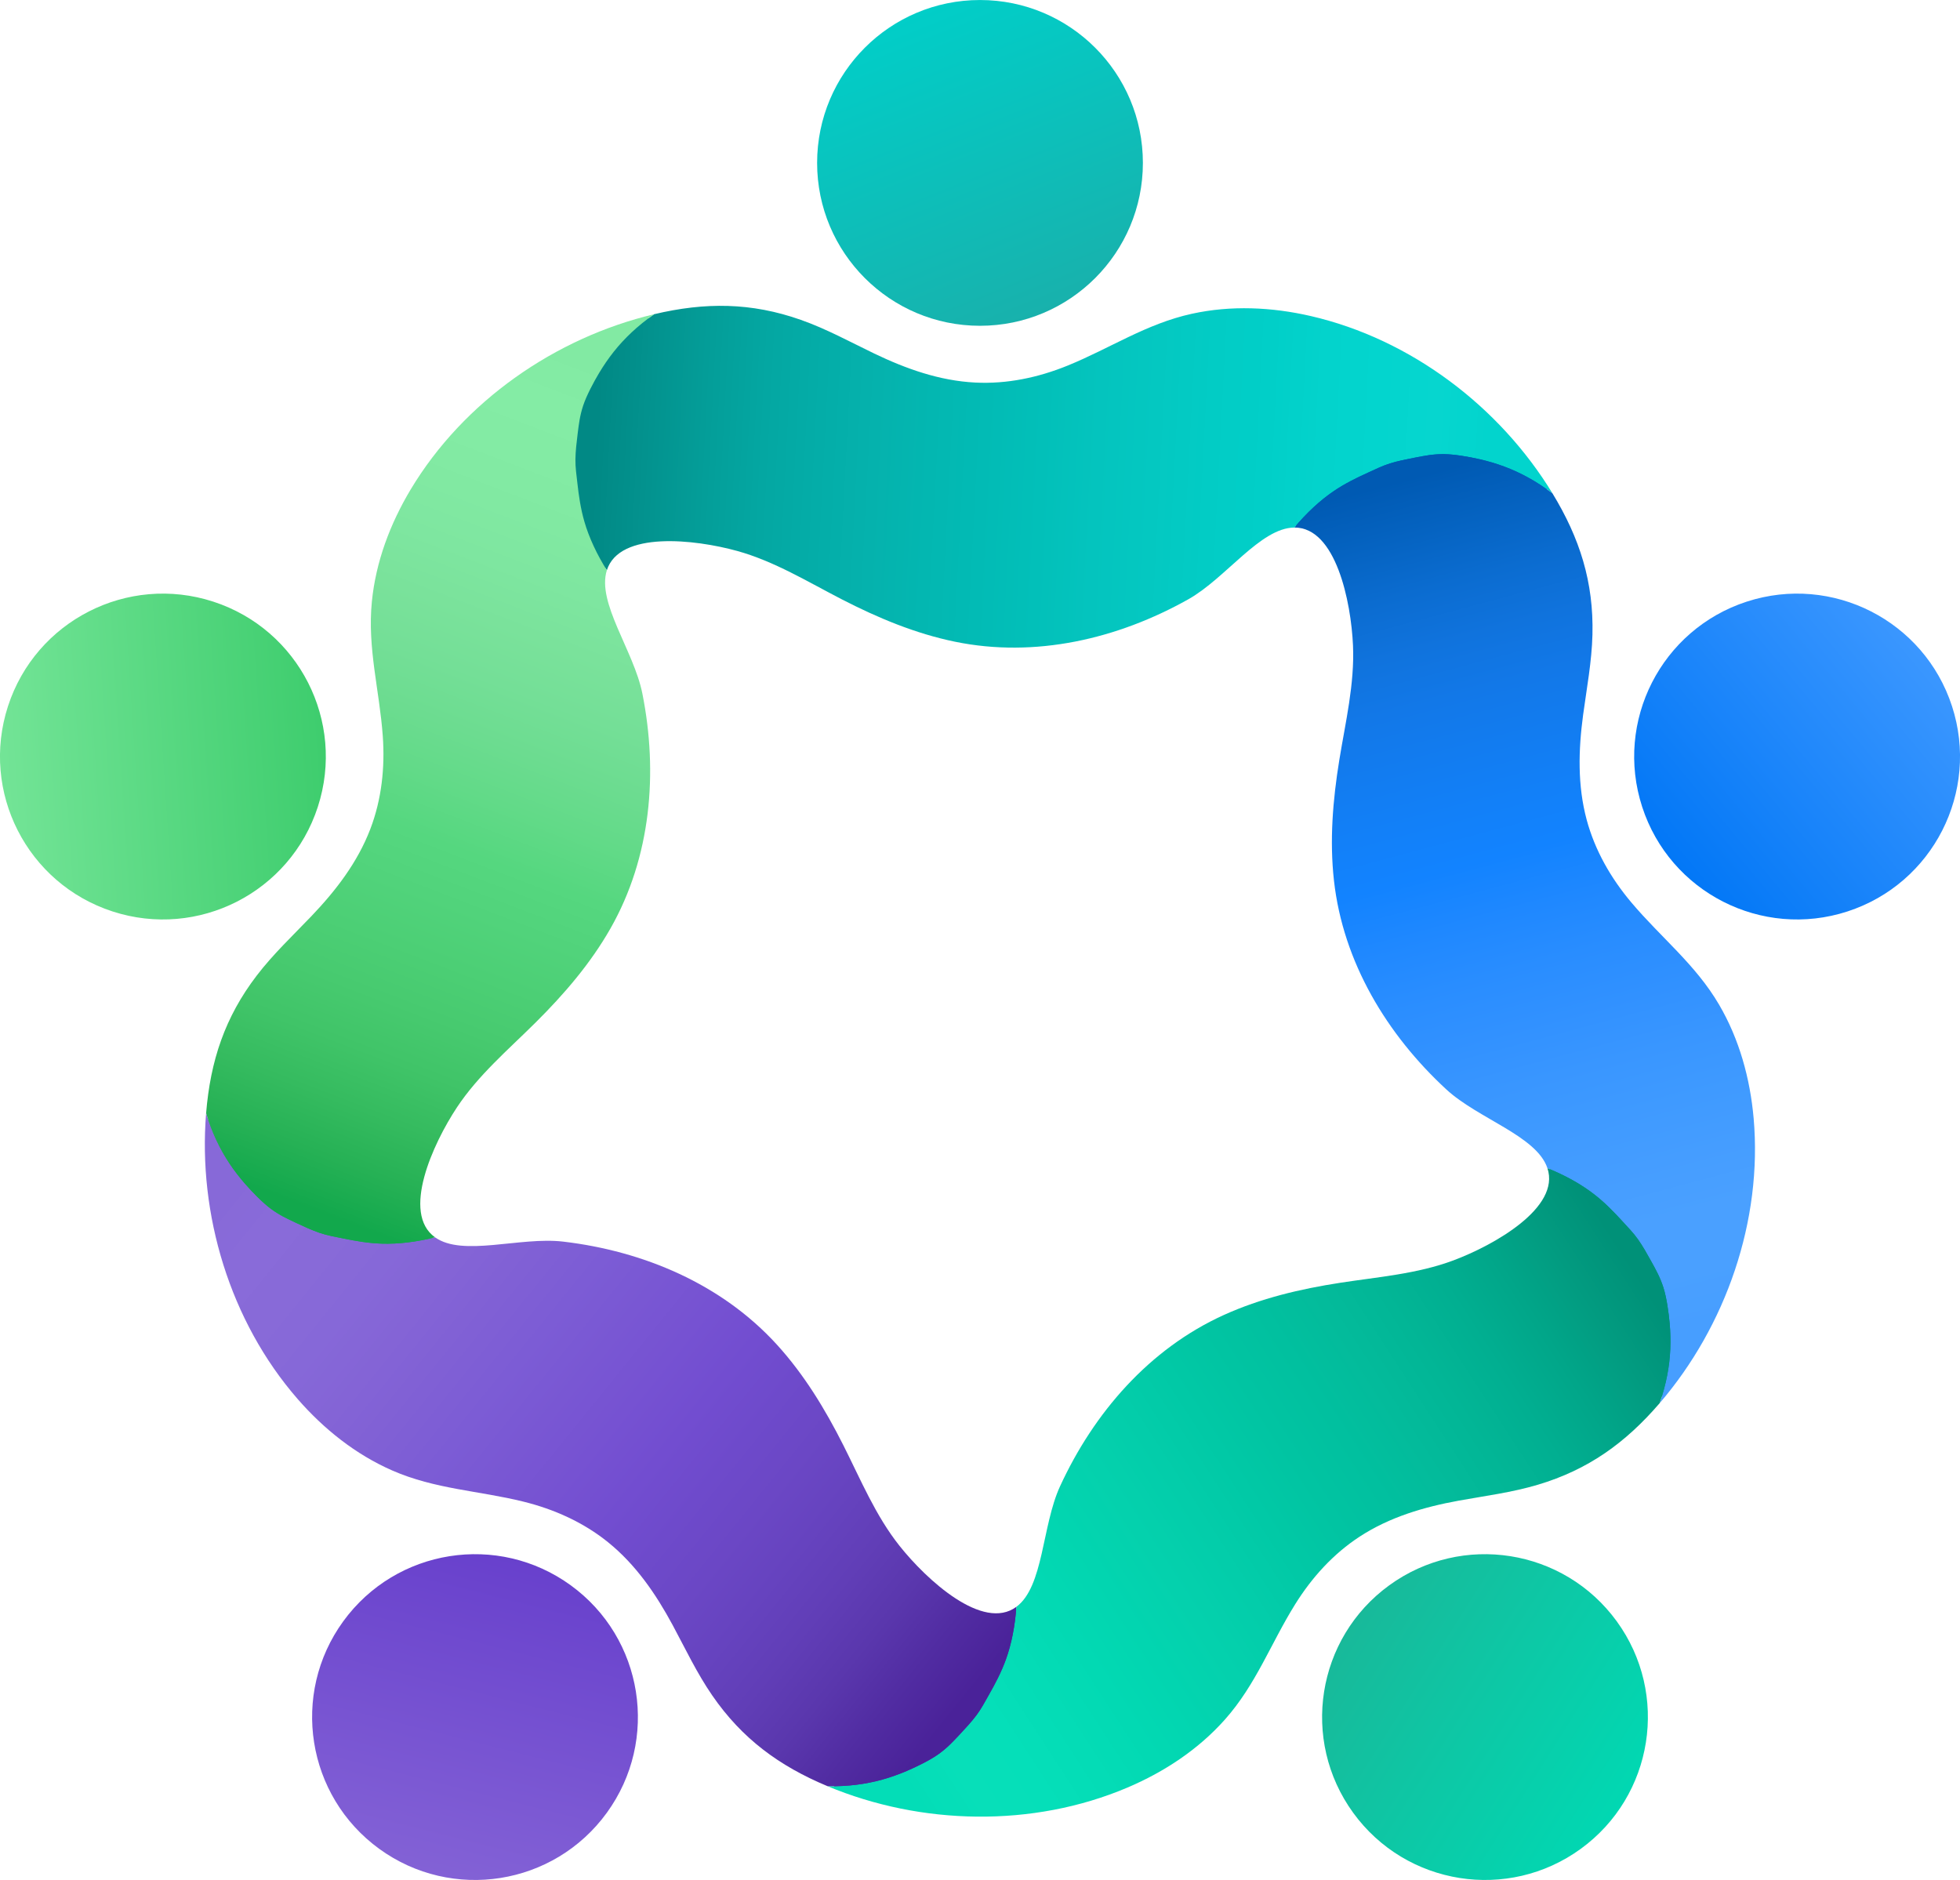
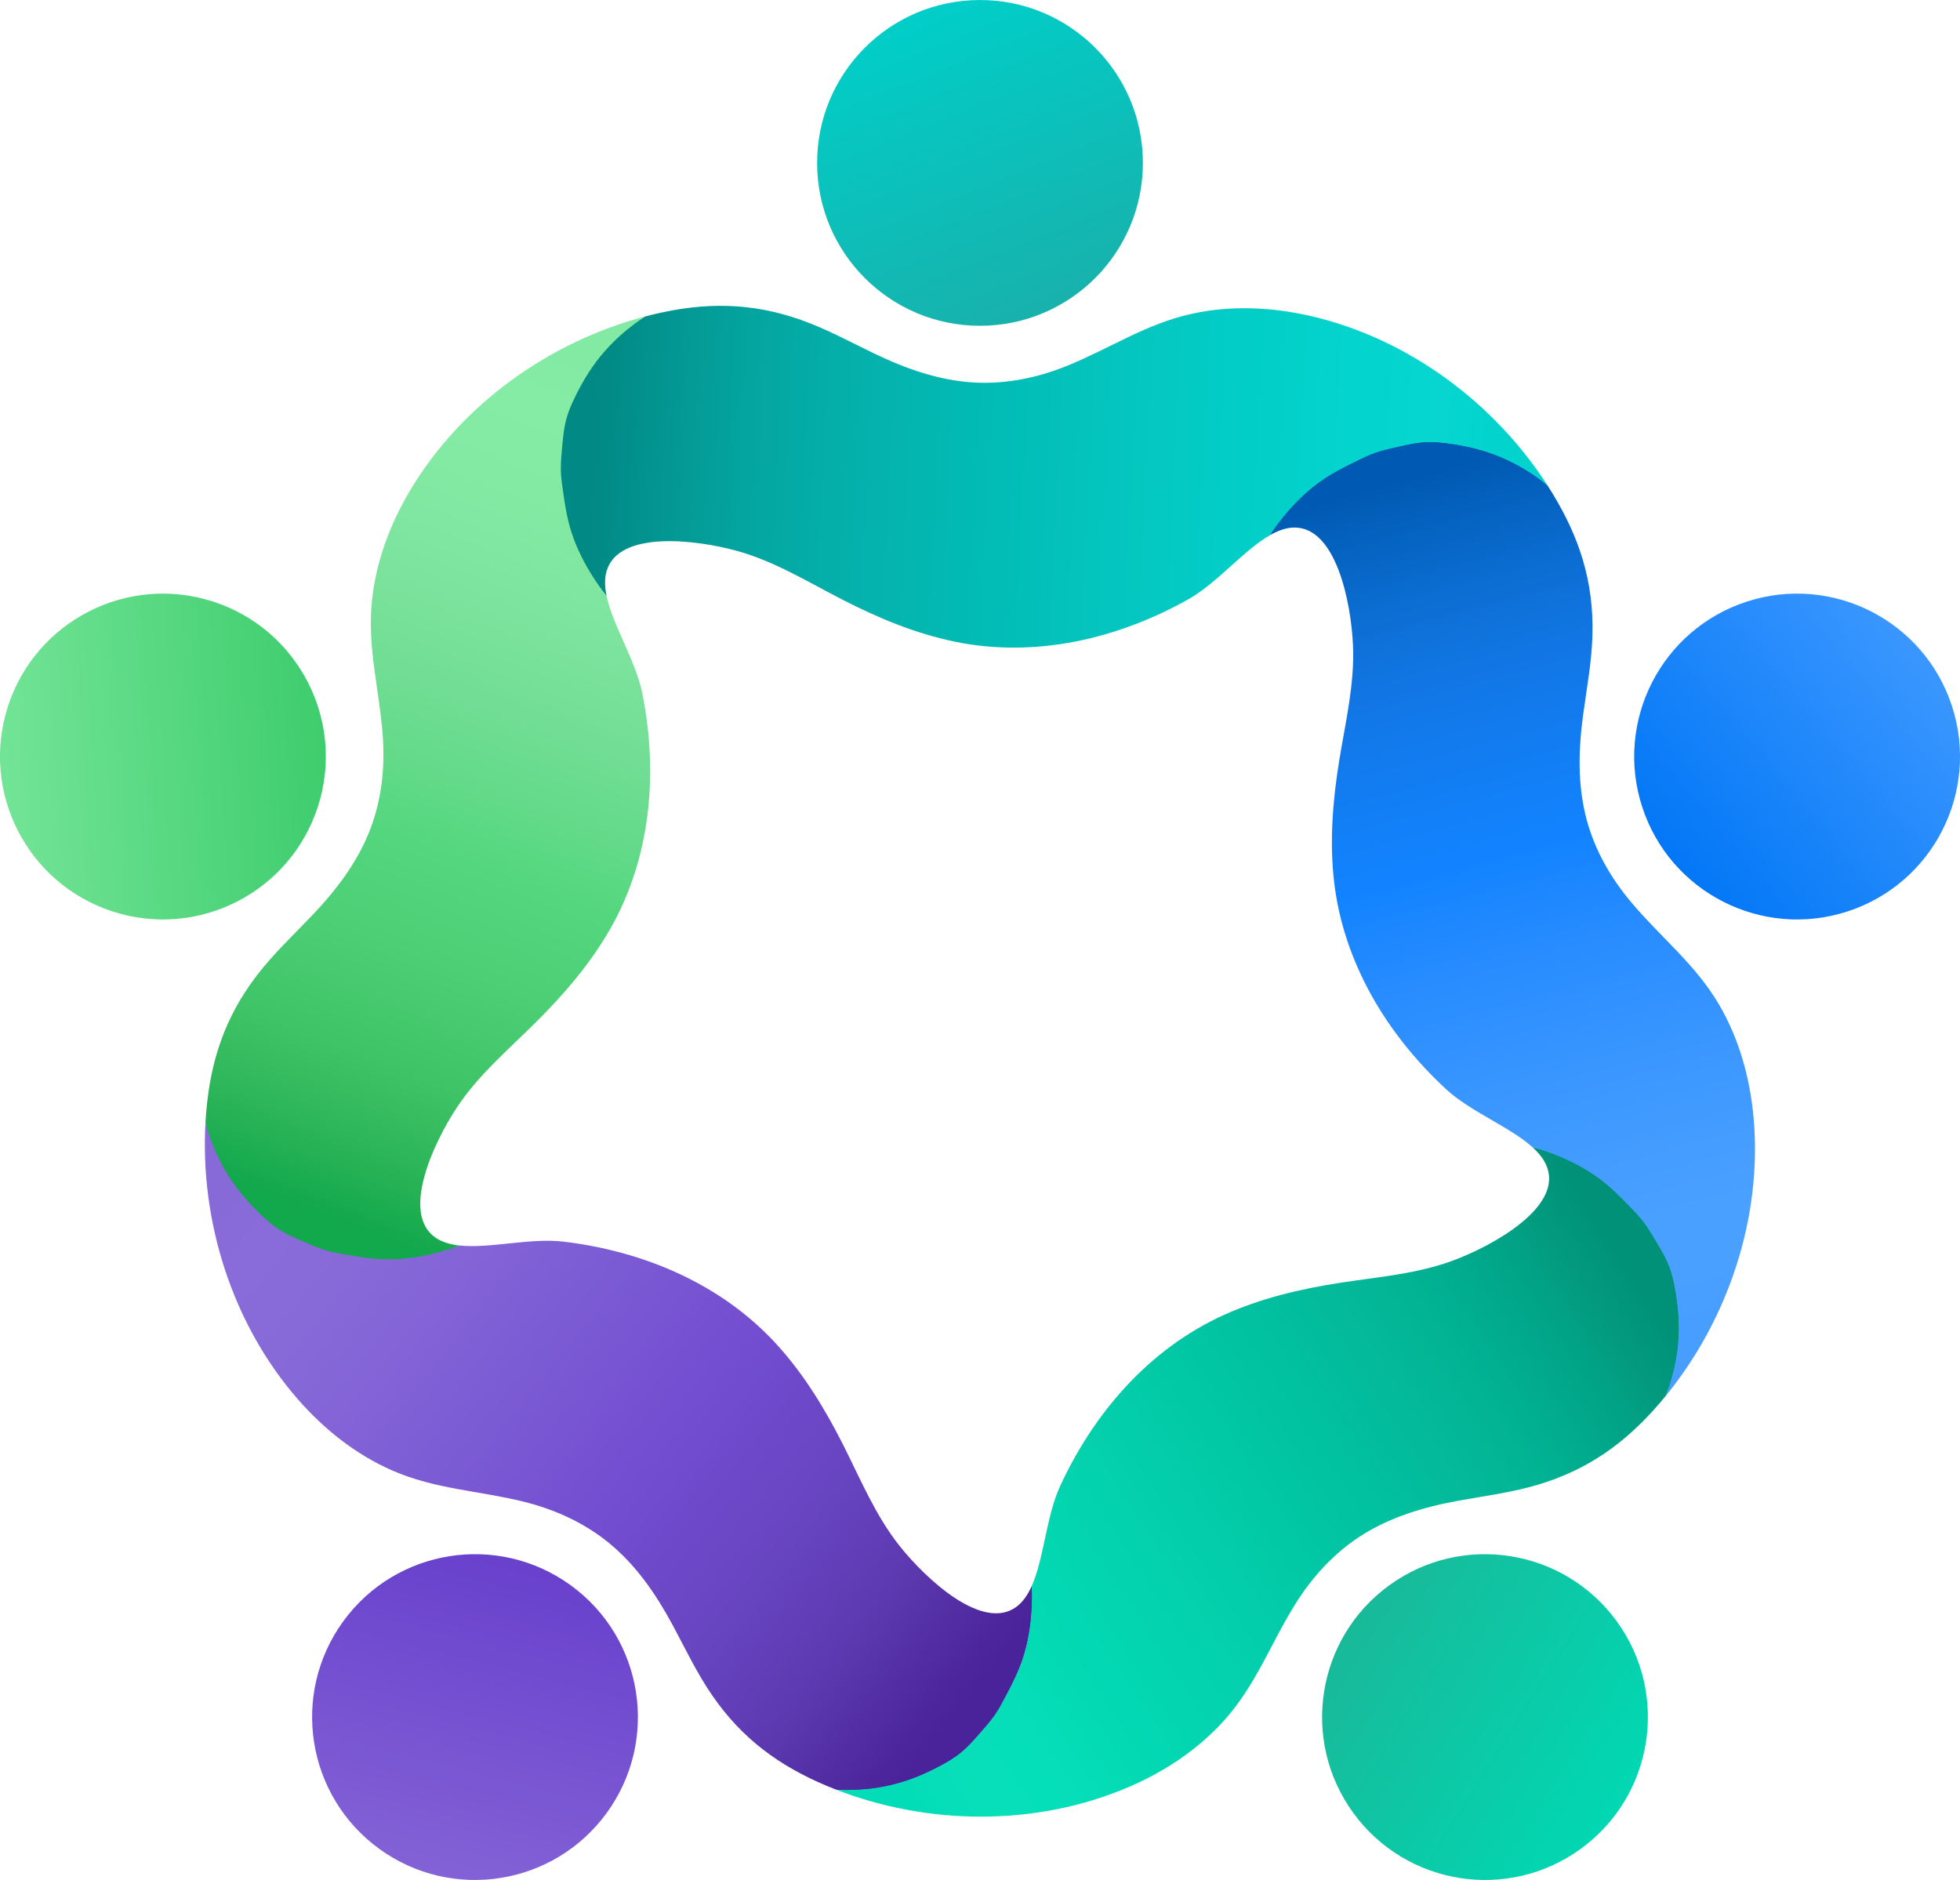
<svg xmlns="http://www.w3.org/2000/svg" viewBox="21.64 15 705.72 676.92" width="705.72" height="676.92" role="img" aria-label="Balsm - five identical ribbons joined in a symmetric ring">
  <defs>
-     <path id="ribbon" d="M257.162 128.139C254.157 130.243 251.488 132.406 249.088 134.650C246.688 136.894 244.556 139.220 242.626 141.651C240.695 144.082 238.964 146.618 237.367 149.282C235.389 152.581 232.823 157.397 231.623 161.011C230.413 164.694 230.078 167.572 229.607 171.350C229.241 174.338 228.875 177.356 228.828 180.366C228.783 183.256 229.208 186.028 229.522 188.890C230.047 193.583 230.712 198.166 232.027 202.724C232.876 205.667 234.005 208.631 235.372 211.580C236.739 214.528 238.343 217.460 240.141 220.338C244.653 206.066 271.892 209.180 287.050 213.373C300.470 217.096 312.460 224.481 324.756 230.808C337.680 237.458 351.179 243.121 365.484 246.059C394.382 251.996 424.070 245.067 449.488 230.795C463.109 223.139 475.443 205.049 487.682 204.952C489.863 202.352 492.156 199.920 494.538 197.710C496.919 195.499 499.390 193.509 501.926 191.792C505.855 189.133 510.008 187.084 514.309 185.134C516.934 183.951 519.439 182.691 522.201 181.840C525.078 180.955 528.062 180.370 531.017 179.795C534.755 179.076 537.596 178.505 541.473 178.518C545.281 178.542 550.654 179.494 554.403 180.356C557.430 181.052 560.377 181.914 563.285 182.999C566.194 184.084 569.065 185.393 571.940 186.982C574.816 188.571 577.698 190.441 580.628 192.649C561.647 161.481 529.688 137.109 493.532 128.783C479.520 125.567 464.883 124.887 450.776 127.980C434.356 131.571 421.268 140.460 406.004 146.658C395.451 150.950 384.177 153.329 372.750 152.747C359.914 152.087 347.877 147.802 336.387 142.279C327.659 138.072 319.135 133.396 309.972 130.166C292.146 123.879 275.564 123.775 257.162 128.139Z" />
-     <path id="seam" d="M254.65 128.97L254.10 129.37L253.53 129.75L252.96 130.13L252.38 130.49L251.80 130.84L251.22 131.18L250.63 131.52L250.05 131.86L249.47 132.19L248.88 132.52L248.31 132.86L247.73 133.20L247 133.65L246.28 134.12L245.57 134.59L244.88 135.09L244.22 135.60L243.58 136.14L242.96 136.70L242.38 137.29L241.83 137.90L241.30 138.52L240.79 139.15L240.28 139.79L239.78 140.42L239.28 141.07L238.80 141.71L238.33 142.36L237.86 143.02L237.40 143.68L236.95 144.34L236.50 145.01L236.07 145.69L235.64 146.37L235.21 147.05L234.79 147.74L234.27 148.62L233.73 149.56L233.18 150.55L232.62 151.57L232.07 152.62L231.52 153.68L230.99 154.76L230.48 155.84L230 156.92L229.55 157.99L229.14 159.04L228.78 160.06L228.47 161.05L228.19 162L227.95 162.93L227.74 163.84L227.55 164.73L227.38 165.62L227.24 166.50L227.10 167.37L226.98 168.25L226.86 169.14L226.75 170.05L226.63 170.98L226.54 171.74L226.45 172.49L226.36 173.25L226.27 174.02L226.19 174.79L226.11 175.57L226.04 176.35L225.98 177.13L225.92 177.92L225.88 178.72L225.85 179.52L225.83 180.33L225.83 181.12L225.84 181.90L225.88 182.68L225.93 183.44L225.99 184.19L226.05 184.93L226.13 185.67L226.21 186.39L226.30 187.11L226.38 187.82L226.46 188.52L226.54 189.23L226.68 190.41L226.82 191.60L226.98 192.79L227.14 193.98L227.33 195.17L227.52 196.37L227.74 197.56L227.97 198.76L228.23 199.95L228.51 201.15L228.81 202.35L229.14 203.54L229.37 204.33L229.62 205.11L229.87 205.89L230.14 206.66L230.42 207.44L230.74 208.20L231.10 208.95L231.49 209.68L231.92 210.41L232.38 211.12L232.86 211.82L233.36 212.51L233.82 213.13L234.30 213.74L234.78 214.35L235.26 214.95L235.75 215.56L236.23 216.16L236.71 216.77L237.18 217.38L237.64 217.99L238.09 218.62L238.52 219.25L238.93 219.90L240.30 219.07L239.92 218.42L239.58 217.75L239.27 217.06L238.99 216.36L238.73 215.66L238.49 214.95L238.27 214.23L238.07 213.51L237.89 212.79L237.71 212.07L237.55 211.36L237.39 210.65L237.21 209.86L237.04 209.09L236.86 208.32L236.68 207.57L236.48 206.83L236.27 206.10L236.05 205.39L235.80 204.68L235.56 203.98L235.33 203.29L235.12 202.59L234.91 201.90L234.61 200.81L234.34 199.73L234.08 198.64L233.85 197.55L233.63 196.45L233.43 195.35L233.25 194.24L233.08 193.12L232.92 191.99L232.77 190.85L232.64 189.71L232.50 188.55L232.42 187.83L232.34 187.12L232.25 186.41L232.17 185.71L232.10 185.02L232.03 184.34L231.96 183.67L231.91 183.01L231.87 182.35L231.84 181.70L231.83 181.06L231.83 180.41L231.84 179.71L231.87 179L231.91 178.29L231.96 177.58L232.02 176.86L232.08 176.13L232.16 175.41L232.23 174.67L232.32 173.94L232.40 173.20L232.49 172.46L232.58 171.72L232.70 170.80L232.81 169.91L232.92 169.06L233.04 168.24L233.16 167.45L233.29 166.67L233.44 165.90L233.60 165.14L233.78 164.37L233.98 163.59L234.21 162.78L234.47 161.96L234.76 161.13L235.11 160.24L235.50 159.31L235.93 158.35L236.40 157.37L236.88 156.37L237.39 155.38L237.91 154.40L238.43 153.45L238.95 152.53L239.45 151.65L239.94 150.82L240.33 150.19L240.72 149.55L241.12 148.93L241.52 148.31L241.93 147.69L242.34 147.08L242.76 146.47L243.19 145.87L243.63 145.28L244.07 144.69L244.52 144.10L244.98 143.52L245.44 142.94L245.91 142.37L246.39 141.80L246.87 141.22L247.33 140.63L247.79 140.02L248.23 139.39L248.67 138.76L249.11 138.10L249.54 137.44L249.99 136.77L250.44 136.10L250.80 135.58L251.17 135.06L251.54 134.54L251.93 134.02L252.33 133.51L252.74 133.01L253.17 132.51L253.62 132.03L254.09 131.56L254.58 131.10L255.08 130.66L255.62 130.24Z" />
+     <path id="ribbon" d="M253.821 128.979C249.481 131.896 245.806 134.889 242.63 138.018C240.289 140.324 238.219 142.705 236.353 145.186C234.487 147.666 232.823 150.247 231.296 152.952C229.405 156.301 226.966 161.183 225.861 164.827C224.748 168.541 224.488 171.426 224.116 175.215C223.829 178.212 223.542 181.238 223.574 184.249C223.604 187.139 224.102 189.899 224.49 192.752C225.138 197.429 225.923 201.993 227.357 206.515C228.282 209.435 229.489 212.368 230.932 215.281C233.374 220.204 236.491 225.063 240.065 229.646C239.354 226.265 239.256 223.138 240.141 220.338C244.653 206.066 271.892 209.18 287.05 213.373C300.47 217.096 312.46 224.481 324.756 230.808C337.68 237.458 351.179 243.121 365.484 246.059C394.382 251.996 424.07 245.067 449.488 230.795C459.84 224.976 469.449 213.131 478.806 207.756C482.06 202.941 485.718 198.474 489.646 194.631C491.969 192.358 494.386 190.304 496.877 188.522C500.735 185.761 504.833 183.604 509.081 181.542C511.675 180.291 514.146 178.965 516.885 178.043C519.738 177.082 522.705 176.42 525.644 175.768C529.362 174.95 532.187 174.306 536.063 174.217C539.87 174.142 545.266 174.953 549.036 175.716C552.081 176.332 555.049 177.117 557.985 178.126C560.921 179.134 563.825 180.367 566.742 181.881C570.699 183.934 574.682 186.504 578.798 189.73C559.633 159.964 528.551 136.847 493.532 128.783C479.52 125.567 464.883 124.887 450.776 127.98C434.356 131.571 421.268 140.46 406.004 146.658C395.451 150.95 384.177 153.329 372.75 152.747C359.914 152.087 347.877 147.802 336.387 142.279C327.659 138.072 319.135 133.396 309.972 130.166C292.146 123.879 275.564 123.775 257.162 128.139C256.046 128.404 254.932 128.683 253.821 128.979Z" />
+     <path id="seam" d="M253.821 128.979L253.301 129.326L252.652 129.75L252.071 130.125L251.493 130.495L250.919 130.861L250.348 131.225L249.719 131.626L249.158 131.987L248.541 132.389L247.932 132.791L247.391 133.156L246.798 133.565L246.215 133.979L245.642 134.398L245.079 134.823L244.529 135.256L243.991 135.696L243.414 136.19L242.903 136.648L242.408 137.116L241.891 137.623L241.366 138.151L240.884 138.645L240.376 139.178L239.909 139.677L239.417 140.215L238.966 140.72L238.49 141.264L238.023 141.811L237.563 142.361L237.111 142.914L236.696 143.433L236.258 143.992L235.828 144.554L235.404 145.12L234.96 145.727L234.55 146.3L234.147 146.877L233.751 147.457L233.36 148.04L232.975 148.627L232.597 149.218L232.224 149.813L231.856 150.412L231.47 151.055L231.113 151.661L230.762 152.272L230.426 152.867L230.072 153.507L229.74 154.118L229.403 154.75L229.094 155.339L228.753 156.003L228.443 156.617L228.135 157.24L227.83 157.869L227.53 158.502L227.235 159.138L226.948 159.775L226.642 160.473L226.375 161.104L226.094 161.792L225.852 162.409L225.603 163.077L225.354 163.789L225.13 164.482L224.931 165.16L224.735 165.875L224.572 166.521L224.401 167.261L224.259 167.936L224.122 168.654L223.999 169.367L223.889 170.076L223.797 170.735L223.707 171.449L223.623 172.169L223.549 172.848L223.478 173.539L223.408 174.244L223.337 174.967L223.268 175.679L223.204 176.356L223.137 177.08L223.077 177.76L223.02 178.442L222.963 179.17L222.915 179.855L222.869 180.586L222.834 181.273L222.803 182.006L222.784 182.694L222.773 183.429L222.772 184.119L222.786 184.835L222.818 185.585L222.864 186.285L222.923 186.98L222.998 187.714L223.077 188.4L223.17 189.126L223.263 189.807L223.359 190.486L223.463 191.206L223.561 191.884L223.657 192.563L223.757 193.284L223.857 193.986L223.949 194.618L224.055 195.319L224.164 196.018L224.277 196.717L224.394 197.414L224.516 198.111L224.643 198.806L224.776 199.501L224.914 200.195L225.059 200.888L225.21 201.581L225.368 202.273L225.533 202.964L225.707 203.655L225.888 204.345L226.079 205.035L226.278 205.724L226.486 206.413L226.694 207.068L226.914 207.735L227.16 208.447L227.4 209.114L227.632 209.737L227.889 210.403L228.156 211.07L228.431 211.737L228.714 212.403L228.987 213.024L229.287 213.689L229.575 214.309L229.891 214.973L230.194 215.592L230.515 216.233L230.821 216.829L231.173 217.499L231.492 218.093L231.819 218.686L232.203 219.345L232.56 219.925L232.93 220.499L233.36 221.138L233.753 221.701L234.156 222.258L234.568 222.811L234.987 223.36L235.466 223.974L235.898 224.516L236.334 225.056L236.773 225.595L237.214 226.132L237.656 226.669L238.098 227.206L238.54 227.744L238.98 228.283L239.417 228.826L239.85 229.371L240.012 229.577L240.012 229.577L239.853 229.37L239.437 228.81L239.034 228.242L238.643 227.667L238.264 227.085L237.894 226.498L237.534 225.906L237.183 225.31L236.84 224.711L236.504 224.11L236.173 223.508L235.808 222.829L235.488 222.226L235.172 221.624L234.858 221.023L234.546 220.424L234.195 219.753L233.883 219.16L233.57 218.57L233.216 217.911L232.898 217.33L232.586 216.748L232.241 216.092L231.942 215.509L231.628 214.882L231.332 214.277L231.023 213.629L230.742 213.023L230.449 212.374L230.183 211.767L229.906 211.118L229.638 210.468L229.379 209.819L229.128 209.169L228.902 208.564L228.669 207.915L228.43 207.223L228.216 206.576L228.015 205.939L227.812 205.27L227.618 204.6L227.433 203.929L227.256 203.257L227.087 202.583L226.926 201.908L226.771 201.232L226.623 200.555L226.482 199.876L226.346 199.195L226.216 198.513L226.091 197.829L225.971 197.144L225.856 196.456L225.744 195.767L225.637 195.076L225.532 194.383L225.441 193.758L225.341 193.061L225.242 192.342L225.145 191.657L225.047 190.977L224.943 190.259L224.848 189.586L224.756 188.916L224.666 188.206L224.588 187.539L224.516 186.831L224.46 186.165L224.416 185.497L224.385 184.786L224.372 184.107L224.372 183.442L224.383 182.73L224.402 182.062L224.432 181.348L224.467 180.677L224.511 179.961L224.559 179.289L224.614 178.571L224.671 177.898L224.731 177.224L224.797 176.505L224.861 175.831L224.929 175.124L225 174.401L225.07 173.699L225.14 173.016L225.213 172.347L225.295 171.642L225.383 170.947L225.473 170.308L225.578 169.624L225.696 168.939L225.827 168.251L225.963 167.605L226.127 166.899L226.283 166.281L226.47 165.596L226.659 164.953L226.87 164.3L227.108 163.622L227.346 162.981L227.579 162.386L227.851 161.72L228.111 161.106L228.41 160.426L228.69 159.804L228.979 159.181L229.273 158.561L229.572 157.943L229.875 157.332L230.179 156.729L230.514 156.077L230.818 155.497L231.149 154.876L231.475 154.276L231.823 153.648L232.152 153.064L232.496 152.466L232.846 151.872L233.224 151.243L233.583 150.657L233.948 150.075L234.318 149.497L234.694 148.923L235.076 148.353L235.463 147.787L235.857 147.224L236.257 146.665L236.69 146.072L237.104 145.52L237.523 144.971L237.95 144.426L238.355 143.919L238.796 143.38L239.244 142.844L239.7 142.311L240.164 141.78L240.605 141.288L241.084 140.763L241.539 140.276L242.035 139.756L242.506 139.274L243.018 138.759L243.523 138.264L243.998 137.798L244.474 137.326L245 136.801L245.481 136.319L245.966 135.833L246.456 135.344L246.952 134.852L247.454 134.357L247.964 133.862L248.43 133.415L248.957 132.919L249.495 132.425L249.988 131.982L250.548 131.494L251.063 131.059L251.589 130.628L252.127 130.204L252.678 129.787L253.306 129.333L253.821 128.979Z" />
    <circle id="head" cx="374.5" cy="73.655" r="58.65" />
    <linearGradient id="ribbon-axis" gradientUnits="userSpaceOnUse" x1="236.232" y1="170.556" x2="557.445" y2="187.401" />
    <linearGradient id="gradient-aqua" href="#ribbon-axis">
      <stop offset="0" stop-color="#018985" />
      <stop offset="0.062" stop-color="#03938F" />
      <stop offset="0.125" stop-color="#049E99" />
      <stop offset="0.188" stop-color="#04A7A2" />
      <stop offset="0.25" stop-color="#04ADA8" />
      <stop offset="0.312" stop-color="#05B2AD" />
      <stop offset="0.375" stop-color="#03B7B1" />
      <stop offset="0.435" stop-color="#02BBB5" />
      <stop offset="0.5" stop-color="#02C0B9" />
      <stop offset="0.562" stop-color="#04C4BE" />
      <stop offset="0.625" stop-color="#04C8C1" />
      <stop offset="0.688" stop-color="#02CCC5" />
      <stop offset="0.75" stop-color="#01CFC8" />
      <stop offset="0.812" stop-color="#03D3CC" />
      <stop offset="0.875" stop-color="#03D5CE" />
      <stop offset="0.938" stop-color="#06D6CF" />
      <stop offset="1" stop-color="#02D4CD" />
    </linearGradient>
    <linearGradient id="gradient-blue" href="#ribbon-axis">
      <stop offset="0" stop-color="#005AB3" />
      <stop offset="0.062" stop-color="#0563C1" />
      <stop offset="0.125" stop-color="#0B6CD0" />
      <stop offset="0.188" stop-color="#1073DD" />
      <stop offset="0.25" stop-color="#1278E8" />
      <stop offset="0.312" stop-color="#127CF0" />
      <stop offset="0.375" stop-color="#1280F8" />
      <stop offset="0.435" stop-color="#1283FF" />
      <stop offset="0.5" stop-color="#1F88FF" />
      <stop offset="0.562" stop-color="#298DFF" />
      <stop offset="0.625" stop-color="#3191FF" />
      <stop offset="0.688" stop-color="#3996FF" />
      <stop offset="0.75" stop-color="#3F9AFF" />
      <stop offset="0.812" stop-color="#459DFF" />
      <stop offset="0.875" stop-color="#4AA0FF" />
      <stop offset="0.938" stop-color="#4AA0FF" />
      <stop offset="1" stop-color="#479EFF" />
    </linearGradient>
    <linearGradient id="gradient-emerald" href="#ribbon-axis">
      <stop offset="0" stop-color="#009178" />
      <stop offset="0.062" stop-color="#029B80" />
      <stop offset="0.125" stop-color="#01A689" />
      <stop offset="0.188" stop-color="#01AF91" />
      <stop offset="0.25" stop-color="#02B696" />
      <stop offset="0.312" stop-color="#03BB9B" />
      <stop offset="0.375" stop-color="#01C09F" />
      <stop offset="0.435" stop-color="#01C4A2" />
      <stop offset="0.5" stop-color="#01C9A6" />
      <stop offset="0.562" stop-color="#03CDAA" />
      <stop offset="0.625" stop-color="#04D1AD" />
      <stop offset="0.688" stop-color="#02D5B0" />
      <stop offset="0.75" stop-color="#02D9B3" />
      <stop offset="0.812" stop-color="#04DCB6" />
      <stop offset="0.875" stop-color="#05DFB9" />
      <stop offset="0.938" stop-color="#07DFB9" />
      <stop offset="1" stop-color="#03DDB7" />
    </linearGradient>
    <linearGradient id="gradient-violet" href="#ribbon-axis">
      <stop offset="0" stop-color="#4A2299" />
      <stop offset="0.062" stop-color="#512CA2" />
      <stop offset="0.125" stop-color="#5A37AD" />
      <stop offset="0.188" stop-color="#613EB7" />
      <stop offset="0.25" stop-color="#6643BF" />
      <stop offset="0.312" stop-color="#6B47C5" />
      <stop offset="0.375" stop-color="#6E4ACB" />
      <stop offset="0.435" stop-color="#724DD0" />
      <stop offset="0.5" stop-color="#7652D2" />
      <stop offset="0.562" stop-color="#7957D3" />
      <stop offset="0.625" stop-color="#7C5CD5" />
      <stop offset="0.688" stop-color="#8060D5" />
      <stop offset="0.75" stop-color="#8464D6" />
      <stop offset="0.812" stop-color="#8668D8" />
      <stop offset="0.875" stop-color="#886AD8" />
      <stop offset="0.938" stop-color="#896BD9" />
      <stop offset="1" stop-color="#8769D8" />
    </linearGradient>
    <linearGradient id="gradient-mint" href="#ribbon-axis">
      <stop offset="0" stop-color="#12A84C" />
      <stop offset="0.062" stop-color="#26B155" />
      <stop offset="0.125" stop-color="#35BB5F" />
      <stop offset="0.188" stop-color="#40C468" />
      <stop offset="0.25" stop-color="#47CA6F" />
      <stop offset="0.312" stop-color="#4CCF75" />
      <stop offset="0.375" stop-color="#51D37B" />
      <stop offset="0.435" stop-color="#55D77F" />
      <stop offset="0.5" stop-color="#62DA88" />
      <stop offset="0.562" stop-color="#6CDC90" />
      <stop offset="0.625" stop-color="#74DF97" />
      <stop offset="0.688" stop-color="#7AE29B" />
      <stop offset="0.75" stop-color="#7EE6A0" />
      <stop offset="0.812" stop-color="#81E9A2" />
      <stop offset="0.875" stop-color="#83EBA4" />
      <stop offset="0.938" stop-color="#84ECA5" />
      <stop offset="1" stop-color="#82EAA3" />
    </linearGradient>
    <linearGradient id="head-axis" gradientUnits="userSpaceOnUse" x1="351.006" y1="15.035" x2="397.934" y2="132.355" />
    <linearGradient id="head-aqua" href="#head-axis">
      <stop offset="0" stop-color="#00CFC9" />
      <stop offset="1" stop-color="#19B0AB" />
    </linearGradient>
    <linearGradient id="head-blue" href="#head-axis">
      <stop offset="0" stop-color="#3D98FF" />
      <stop offset="1" stop-color="#0076F6" />
    </linearGradient>
    <linearGradient id="head-emerald" href="#head-axis">
      <stop offset="0" stop-color="#00D9B3" />
      <stop offset="1" stop-color="#19B899" />
    </linearGradient>
    <linearGradient id="head-violet" href="#head-axis">
      <stop offset="0" stop-color="#8463D6" />
      <stop offset="1" stop-color="#673FCC" />
    </linearGradient>
    <linearGradient id="head-mint" href="#head-axis">
      <stop offset="0" stop-color="#75E598" />
      <stop offset="1" stop-color="#3CCC6C" />
    </linearGradient>
  </defs>
  <g id="ring">
    <use href="#seam" fill="url(#gradient-aqua)" />
    <use href="#seam" transform="rotate(72 374.5 383)" fill="url(#gradient-blue)" />
    <use href="#seam" transform="rotate(144 374.5 383)" fill="url(#gradient-emerald)" />
    <use href="#seam" transform="rotate(216 374.5 383)" fill="url(#gradient-violet)" />
    <use href="#seam" transform="rotate(288 374.5 383)" fill="url(#gradient-mint)" />
    <use href="#seam" fill="url(#gradient-aqua)" />
    <use href="#seam" transform="rotate(72 374.5 383)" fill="url(#gradient-blue)" />
    <use href="#seam" transform="rotate(144 374.5 383)" fill="url(#gradient-emerald)" />
    <use href="#seam" transform="rotate(216 374.5 383)" fill="url(#gradient-violet)" />
    <use href="#seam" transform="rotate(288 374.5 383)" fill="url(#gradient-mint)" />
    <use href="#seam" fill="url(#gradient-aqua)" />
    <use href="#seam" transform="rotate(72 374.5 383)" fill="url(#gradient-blue)" />
    <use href="#seam" transform="rotate(144 374.5 383)" fill="url(#gradient-emerald)" />
    <use href="#seam" transform="rotate(216 374.5 383)" fill="url(#gradient-violet)" />
    <use href="#seam" transform="rotate(288 374.5 383)" fill="url(#gradient-mint)" />
    <use href="#ribbon" fill="url(#gradient-aqua)" />
    <use href="#ribbon" transform="rotate(72 374.5 383)" fill="url(#gradient-blue)" />
    <use href="#ribbon" transform="rotate(144 374.5 383)" fill="url(#gradient-emerald)" />
    <use href="#ribbon" transform="rotate(216 374.5 383)" fill="url(#gradient-violet)" />
    <use href="#ribbon" transform="rotate(288 374.5 383)" fill="url(#gradient-mint)" />
  </g>
  <g id="heads">
    <use href="#head" fill="url(#head-aqua)" />
    <use href="#head" transform="rotate(72 374.5 383)" fill="url(#head-blue)" />
    <use href="#head" transform="rotate(144 374.5 383)" fill="url(#head-emerald)" />
    <use href="#head" transform="rotate(216 374.5 383)" fill="url(#head-violet)" />
    <use href="#head" transform="rotate(288 374.5 383)" fill="url(#head-mint)" />
  </g>
</svg>
